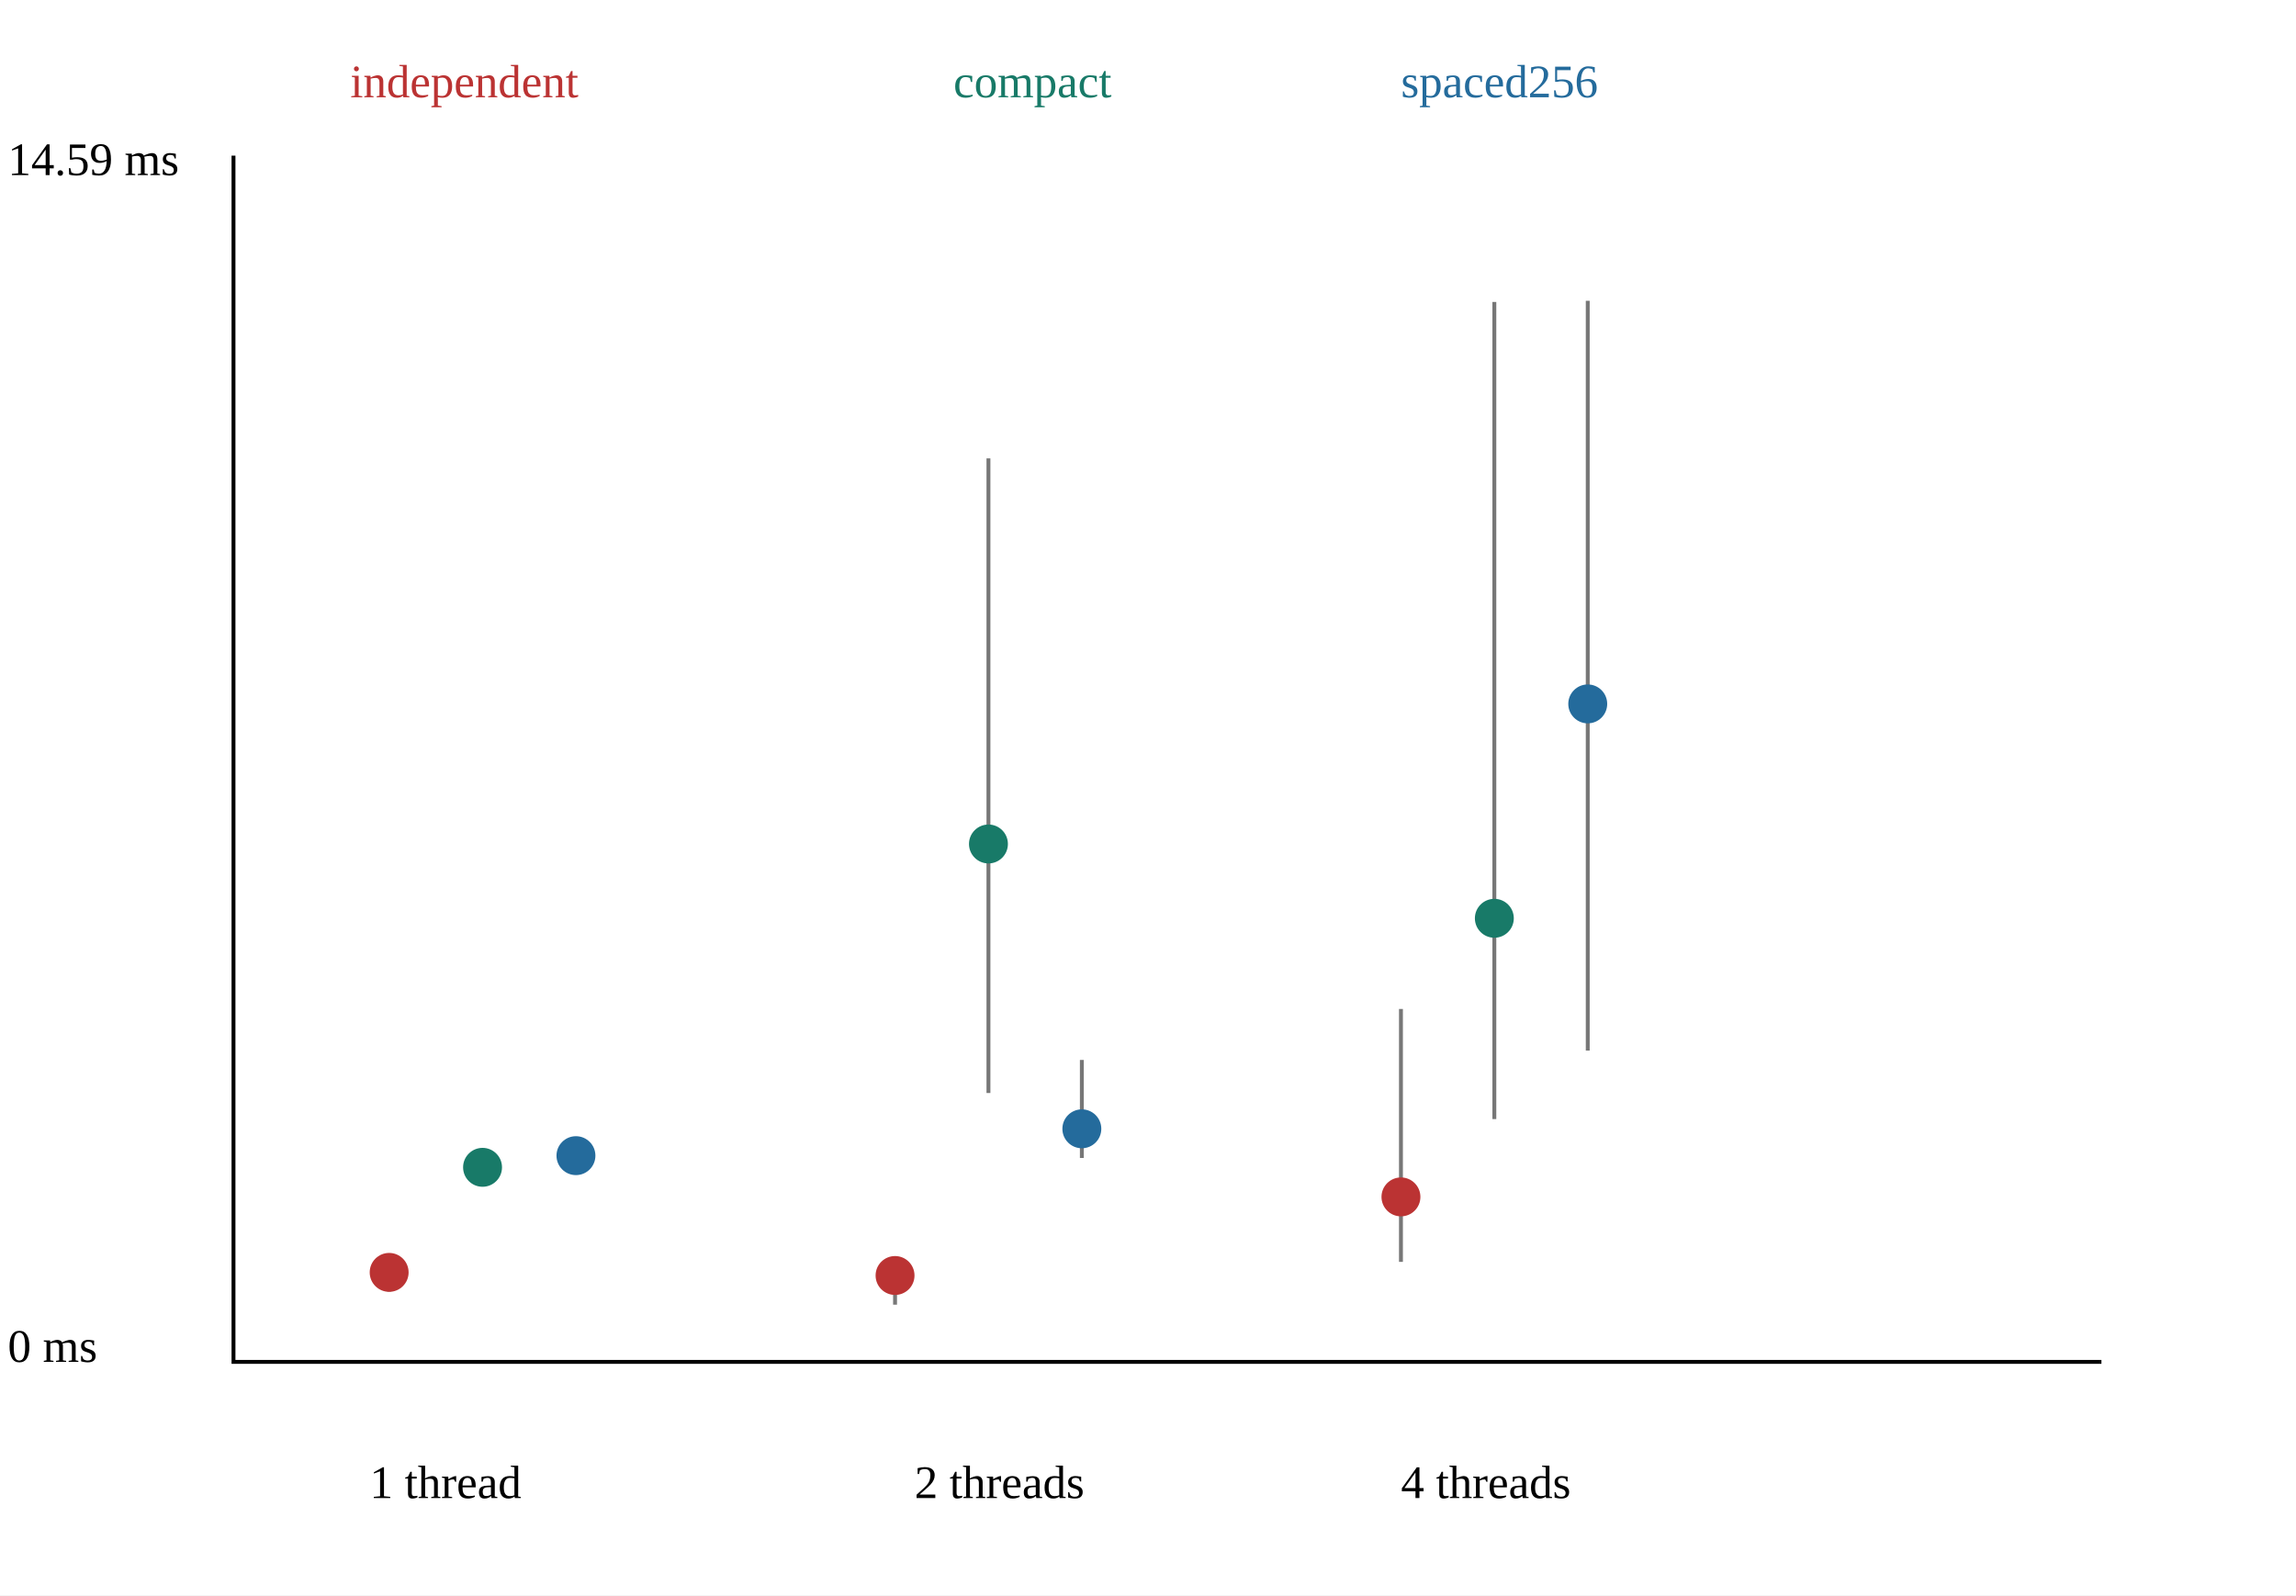
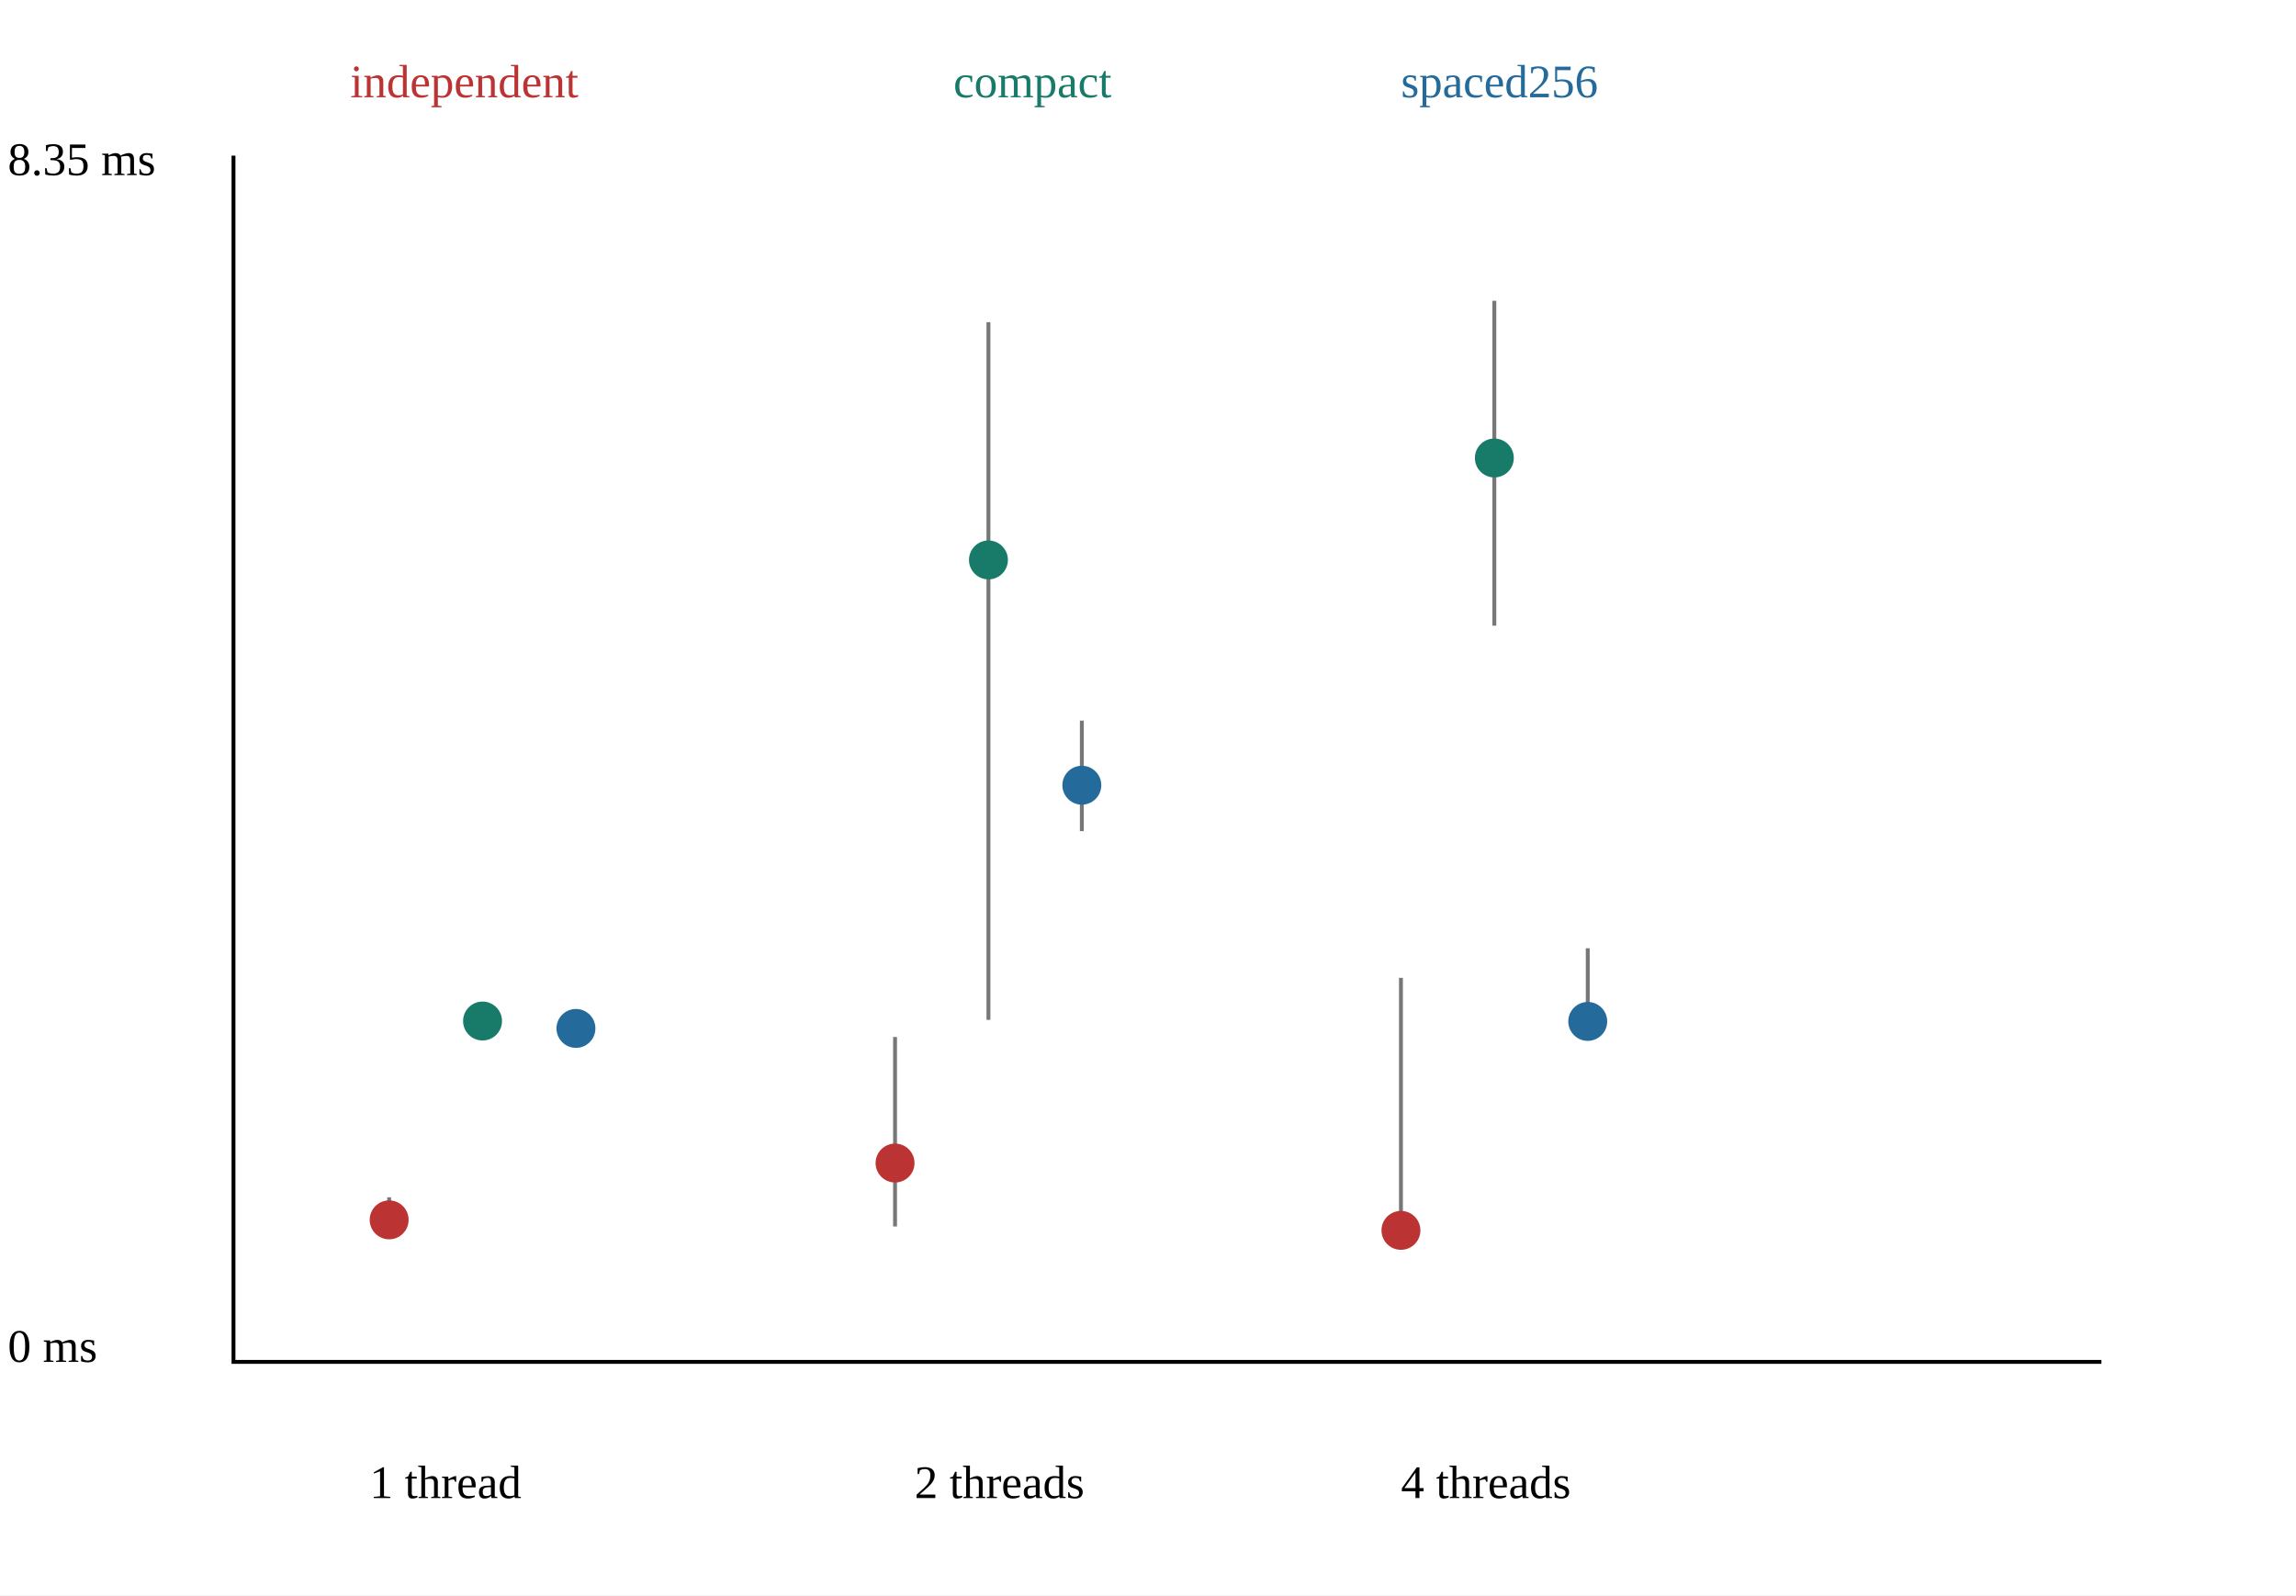
<svg xmlns="http://www.w3.org/2000/svg" width="590" height="410" viewBox="0 0 590 410" role="img" aria-label="Fixed total work 300000; median dots and minimum to maximum sample ranges, seconds">
  <rect width="590" height="410" fill="white" />
  <path d="M60 40 V350 H540" stroke="black" fill="none" />
-   <path d="M100 324.4 V331.9" stroke="#777" />
-   <circle cx="100" cy="327.0" r="5" fill="#b33" />
-   <path d="M230 325.0 V335.3" stroke="#777" />
-   <circle cx="230" cy="327.8" r="5" fill="#b33" />
-   <path d="M360 259.3 V324.3" stroke="#777" />
-   <circle cx="360" cy="307.6" r="5" fill="#b33" />
-   <path d="M124 296.3 V301.5" stroke="#777" />
-   <circle cx="124" cy="300.0" r="5" fill="#187a68" />
-   <path d="M254 117.8 V280.9" stroke="#777" />
-   <circle cx="254" cy="216.9" r="5" fill="#187a68" />
-   <path d="M384 77.6 V287.6" stroke="#777" />
-   <circle cx="384" cy="236.0" r="5" fill="#187a68" />
-   <path d="M148 296.1 V300.7" stroke="#777" />
-   <circle cx="148" cy="297.0" r="5" fill="#246b9c" />
-   <path d="M278 272.4 V297.6" stroke="#777" />
-   <circle cx="278" cy="290.1" r="5" fill="#246b9c" />
-   <path d="M408 77.3 V270.0" stroke="#777" />
-   <circle cx="408" cy="180.9" r="5" fill="#246b9c" />
-   <text x="2" y="45">14.59 ms</text>
+   <path d="M100 307.7 V317.2" stroke="#777" />
+   <circle cx="100" cy="313.5" r="5" fill="#b33" />
+   <path d="M230 266.5 V315.2" stroke="#777" />
+   <circle cx="230" cy="298.9" r="5" fill="#b33" />
+   <path d="M360 251.3 V317.4" stroke="#777" />
+   <circle cx="360" cy="316.2" r="5" fill="#b33" />
+   <path d="M124 259.5 V264.3" stroke="#777" />
+   <circle cx="124" cy="262.4" r="5" fill="#187a68" />
+   <path d="M254 82.8 V262.1" stroke="#777" />
+   <circle cx="254" cy="143.9" r="5" fill="#187a68" />
+   <path d="M384 77.3 V160.8" stroke="#777" />
+   <circle cx="384" cy="117.7" r="5" fill="#187a68" />
+   <path d="M148 261.5 V267.9" stroke="#777" />
+   <circle cx="148" cy="264.3" r="5" fill="#246b9c" />
+   <path d="M278 185.2 V213.6" stroke="#777" />
+   <circle cx="278" cy="201.8" r="5" fill="#246b9c" />
+   <path d="M408 243.7 V266.9" stroke="#777" />
+   <circle cx="408" cy="262.5" r="5" fill="#246b9c" />
+   <text x="2" y="45">8.35 ms</text>
  <text x="2" y="350">0 ms</text>
  <text x="95" y="385">1 thread</text>
  <text x="235" y="385">2 threads</text>
  <text x="360" y="385">4 threads</text>
  <text x="90" y="25" fill="#b33">independent</text>
  <text x="245" y="25" fill="#187a68">compact</text>
  <text x="360" y="25" fill="#246b9c">spaced256</text>
</svg>
